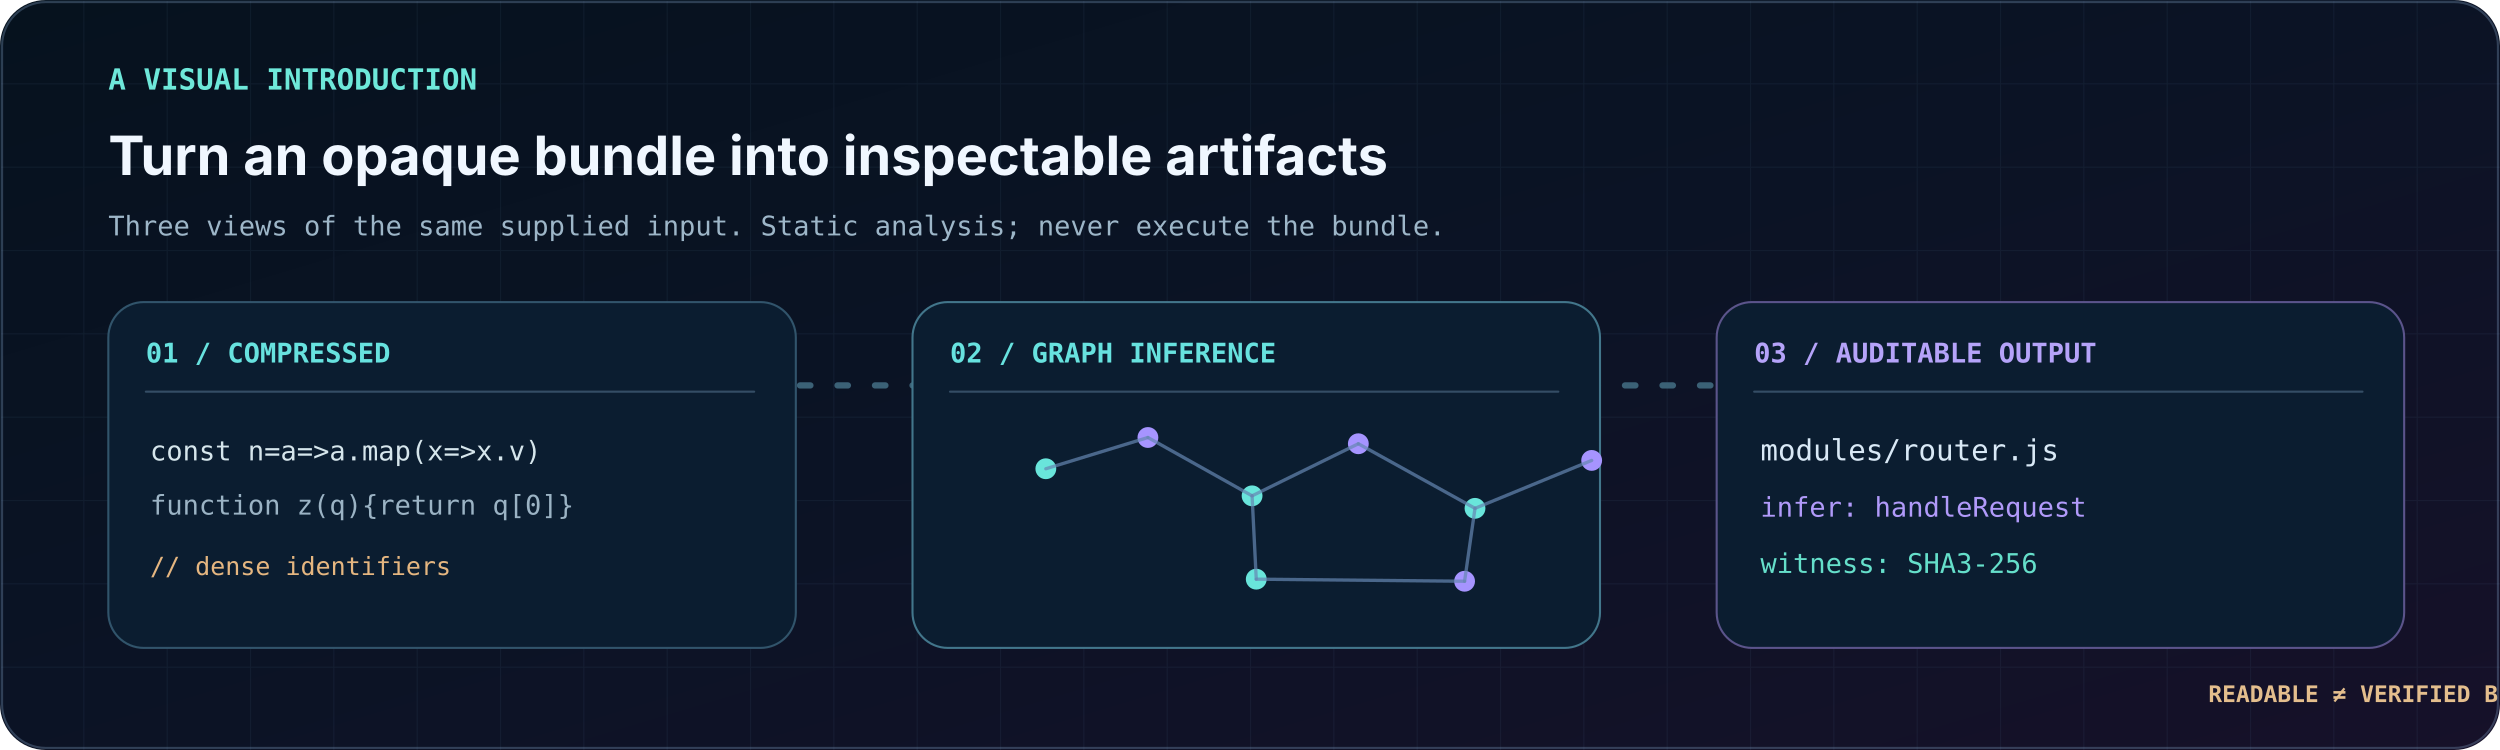
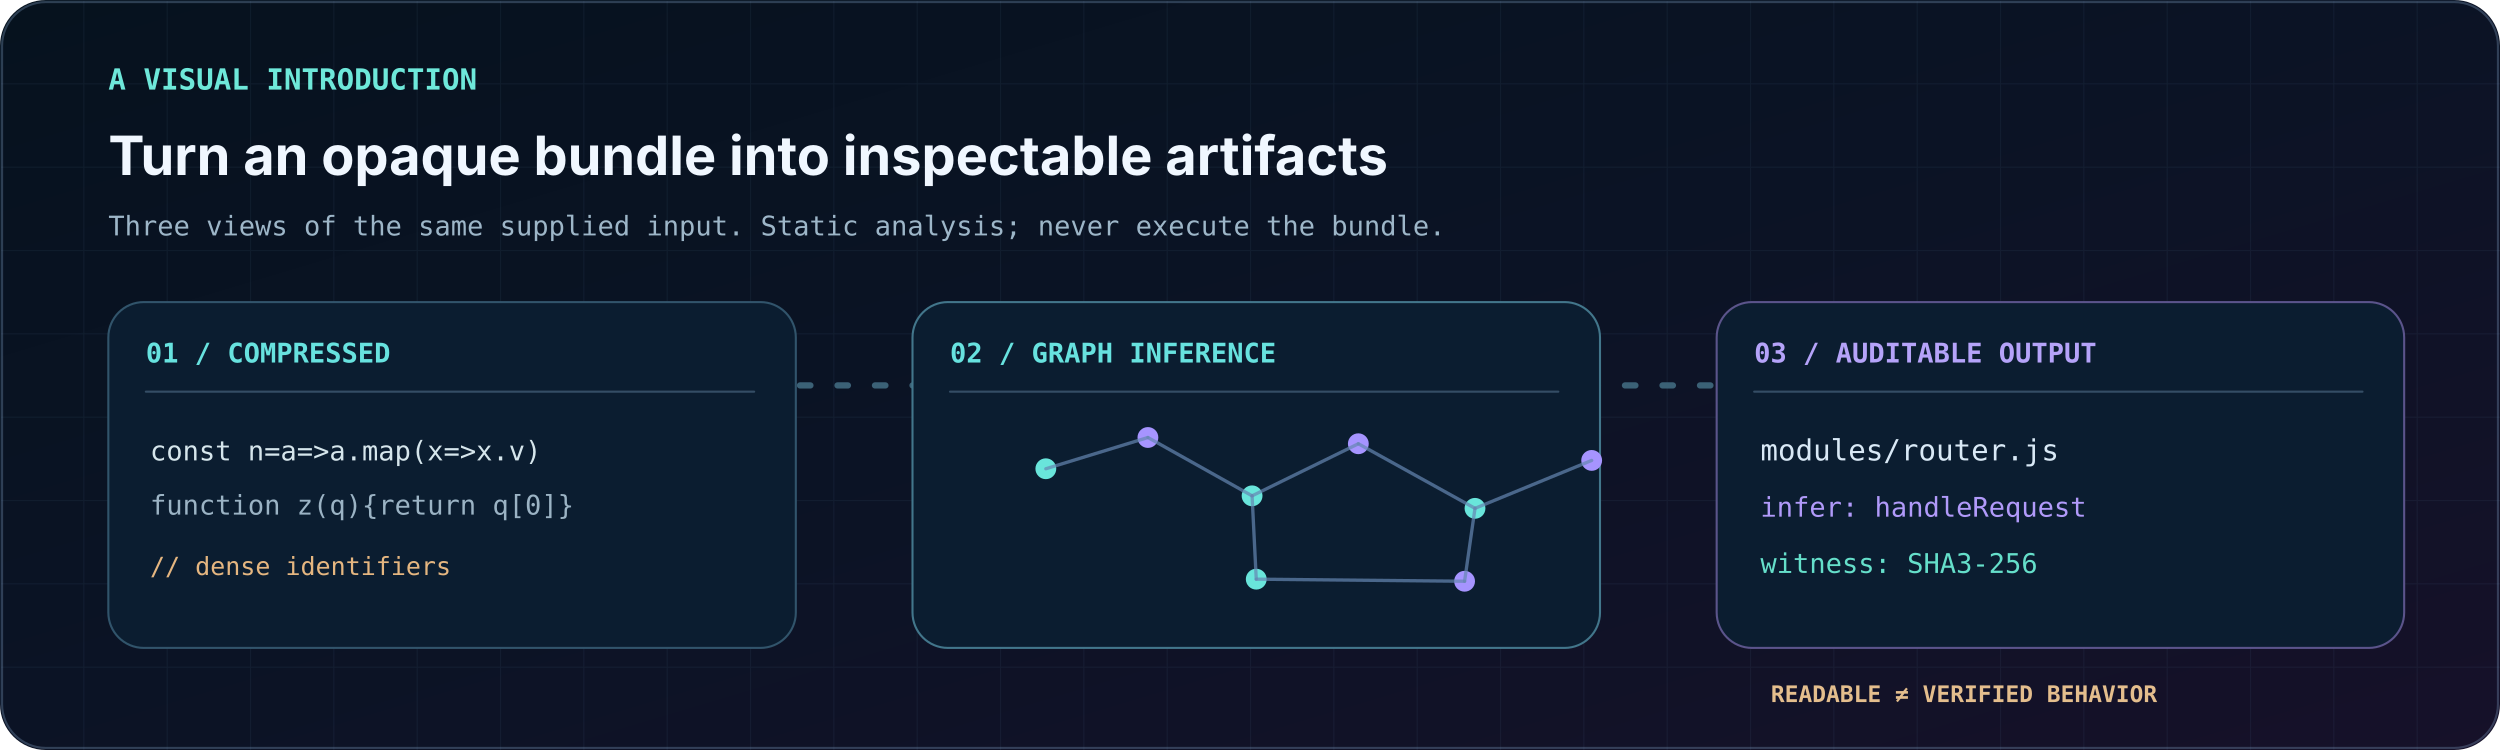
<svg xmlns="http://www.w3.org/2000/svg" width="1200" height="360" viewBox="0 0 1200 360" role="img" aria-labelledby="intro-title intro-desc">
  <defs>
    <linearGradient id="bg" x1="0" y1="0" x2="1" y2="1">
      <stop stop-color="#06121e" />
      <stop offset=".48" stop-color="#0b1325" />
      <stop offset="1" stop-color="#161129" />
    </linearGradient>
    <linearGradient id="neon" x1="0" y1="0" x2="1" y2="0">
      <stop stop-color="#34e8e3" />
      <stop offset=".55" stop-color="#7bb9ff" />
      <stop offset="1" stop-color="#b493ff" />
    </linearGradient>
    <radialGradient id="aura">
      <stop stop-color="#51f5e3" stop-opacity=".24" />
      <stop offset="1" stop-color="#51f5e3" stop-opacity="0" />
    </radialGradient>
    <pattern id="grid" width="40" height="40" patternUnits="userSpaceOnUse">
      <path d="M40 0H0V40" fill="none" stroke="#7296bb" stroke-opacity=".11" stroke-width="1" />
    </pattern>
    <filter id="glow" x="-100%" y="-100%" width="300%" height="300%">
      <feGaussianBlur stdDeviation="7" />
    </filter>
  </defs>
  <style>
  .trace{stroke-dasharray:5 13;animation:trace 4s linear infinite}
  .traceSlow{stroke-dasharray:4 13;animation:trace 7s linear infinite}
  .glimmer{animation:glimmer 3.4s ease-in-out infinite}
  .glimmer2{animation:glimmer 4.7s ease-in-out -1.2s infinite}
  .hover{animation:hover 5s ease-in-out infinite}
  .scan{animation:scan 5.5s ease-in-out infinite}
  .rise{animation:rise 4.8s ease-in-out infinite}
  @keyframes trace{to{stroke-dashoffset:-72}}
  @keyframes glimmer{0%,100%{opacity:.4}50%{opacity:1}}
  @keyframes hover{0%,100%{transform:translateY(0)}50%{transform:translateY(-6px)}}
  @keyframes scan{0%,100%{opacity:.2;transform:translateY(0)}50%{opacity:.8;transform:translateY(35px)}}
  @keyframes rise{0%,100%{opacity:.42}50%{opacity:1}}
  @media(prefers-reduced-motion:reduce){.trace,.traceSlow,.glimmer,.glimmer2,.hover,.scan,.rise{animation:none!important}}
</style>
  <rect width="1200" height="360" rx="22" fill="url(#bg)" />
  <rect width="1200" height="360" rx="22" fill="url(#grid)" opacity=".7" />
  <text x="52" y="43" fill="#6ee8da" font-family="ui-monospace,SFMono-Regular,Consolas,monospace" font-size="14" font-weight="700">A VISUAL INTRODUCTION</text>
  <text x="52" y="84" fill="#f0f7ff" font-family="Inter,Segoe UI,Arial,sans-serif" font-size="26" font-weight="750">Turn an opaque bundle into inspectable artifacts</text>
  <text x="52" y="113" fill="#9db6c8" font-family="ui-monospace,SFMono-Regular,Consolas,monospace" font-size="13" font-weight="500">Three views of the same supplied input. Static analysis; never execute the bundle.</text>
  <path d="M78 185H1113" fill="none" stroke="#3b6176" stroke-width="3" stroke-linecap="round" stroke-linejoin="round" class="trace" />
  <rect x="52" y="145" width="330" height="166" rx="17" fill="#0b1d30" stroke="#31546b" />
  <text x="70" y="174" fill="#67e2df" font-family="ui-monospace,SFMono-Regular,Consolas,monospace" font-size="13" font-weight="700">01 / COMPRESSED</text>
  <path d="M70 188H362" fill="none" stroke="#344d65" stroke-width="1" stroke-linecap="round" stroke-linejoin="round" />
  <rect x="438" y="145" width="330" height="166" rx="17" fill="#0b1d30" stroke="#42768b" />
  <text x="456" y="174" fill="#67e2df" font-family="ui-monospace,SFMono-Regular,Consolas,monospace" font-size="13" font-weight="700">02 / GRAPH INFERENCE</text>
  <path d="M456 188H748" fill="none" stroke="#344d65" stroke-width="1" stroke-linecap="round" stroke-linejoin="round" />
  <rect x="824" y="145" width="330" height="166" rx="17" fill="#0b1d30" stroke="#5b548b" />
  <text x="842" y="174" fill="#b5a3f9" font-family="ui-monospace,SFMono-Regular,Consolas,monospace" font-size="13" font-weight="700">03 / AUDITABLE OUTPUT</text>
  <path d="M842 188H1134" fill="none" stroke="#344d65" stroke-width="1" stroke-linecap="round" stroke-linejoin="round" />
  <text x="72" y="221" fill="#d6e6ec" font-family="ui-monospace,SFMono-Regular,Consolas,monospace" font-size="13" font-weight="500">const n=a=&gt;a.map(x=&gt;x.v)</text>
  <text x="72" y="247" fill="#9bb3c4" font-family="ui-monospace,SFMono-Regular,Consolas,monospace" font-size="13" font-weight="500">function z(q){return q[0]}</text>
  <text x="72" y="276" fill="#e5b680" font-family="ui-monospace,SFMono-Regular,Consolas,monospace" font-size="12" font-weight="500">// dense identifiers</text>
  <circle cx="502" cy="225" r="5" fill="#69e5db" class="glimmer" />
  <circle cx="551" cy="210" r="5" fill="#a694ff" class="glimmer2" />
  <circle cx="601" cy="238" r="5" fill="#69e5db" class="glimmer" />
  <circle cx="652" cy="213" r="5" fill="#a694ff" class="glimmer2" />
  <circle cx="708" cy="244" r="5" fill="#69e5db" class="glimmer" />
  <circle cx="764" cy="221" r="5" fill="#a694ff" class="glimmer2" />
  <circle cx="603" cy="278" r="5" fill="#69e5db" class="glimmer" />
  <circle cx="703" cy="279" r="5" fill="#a694ff" class="glimmer2" />
  <path d="M502 225L551 210" fill="none" stroke="#6586b2" stroke-width="1.6" stroke-linecap="round" stroke-linejoin="round" opacity=".7" />
  <path d="M551 210L601 238" fill="none" stroke="#6586b2" stroke-width="1.6" stroke-linecap="round" stroke-linejoin="round" opacity=".7" />
  <path d="M601 238L652 213" fill="none" stroke="#6586b2" stroke-width="1.6" stroke-linecap="round" stroke-linejoin="round" opacity=".7" />
  <path d="M652 213L708 244" fill="none" stroke="#6586b2" stroke-width="1.6" stroke-linecap="round" stroke-linejoin="round" opacity=".7" />
  <path d="M708 244L764 221" fill="none" stroke="#6586b2" stroke-width="1.6" stroke-linecap="round" stroke-linejoin="round" opacity=".7" />
  <path d="M601 238L603 278" fill="none" stroke="#6586b2" stroke-width="1.6" stroke-linecap="round" stroke-linejoin="round" opacity=".7" />
  <path d="M708 244L703 279" fill="none" stroke="#6586b2" stroke-width="1.6" stroke-linecap="round" stroke-linejoin="round" opacity=".7" />
  <path d="M603 278L703 279" fill="none" stroke="#6586b2" stroke-width="1.6" stroke-linecap="round" stroke-linejoin="round" opacity=".7" />
  <text x="845" y="221" fill="#d9e9f6" font-family="ui-monospace,SFMono-Regular,Consolas,monospace" font-size="14" font-weight="500">modules/router.js</text>
  <text x="845" y="248" fill="#b19afa" font-family="ui-monospace,SFMono-Regular,Consolas,monospace" font-size="13" font-weight="500">infer: handleRequest</text>
  <text x="845" y="275" fill="#65dfca" font-family="ui-monospace,SFMono-Regular,Consolas,monospace" font-size="13" font-weight="500">witness: SHA3-256</text>
-   <text x="1060" y="337" fill="#e4be8d" font-family="ui-monospace,SFMono-Regular,Consolas,monospace" font-size="11" font-weight="650">READABLE ≠ VERIFIED BEHAVIOR</text>
+   <text x="850" y="337" fill="#e4be8d" font-family="ui-monospace,SFMono-Regular,Consolas,monospace" font-size="11" font-weight="650">READABLE ≠ VERIFIED BEHAVIOR</text>
  <rect x="1" y="1" width="1198" height="358" rx="21" fill="none" stroke="#7996bb" stroke-opacity=".34" />
</svg>
